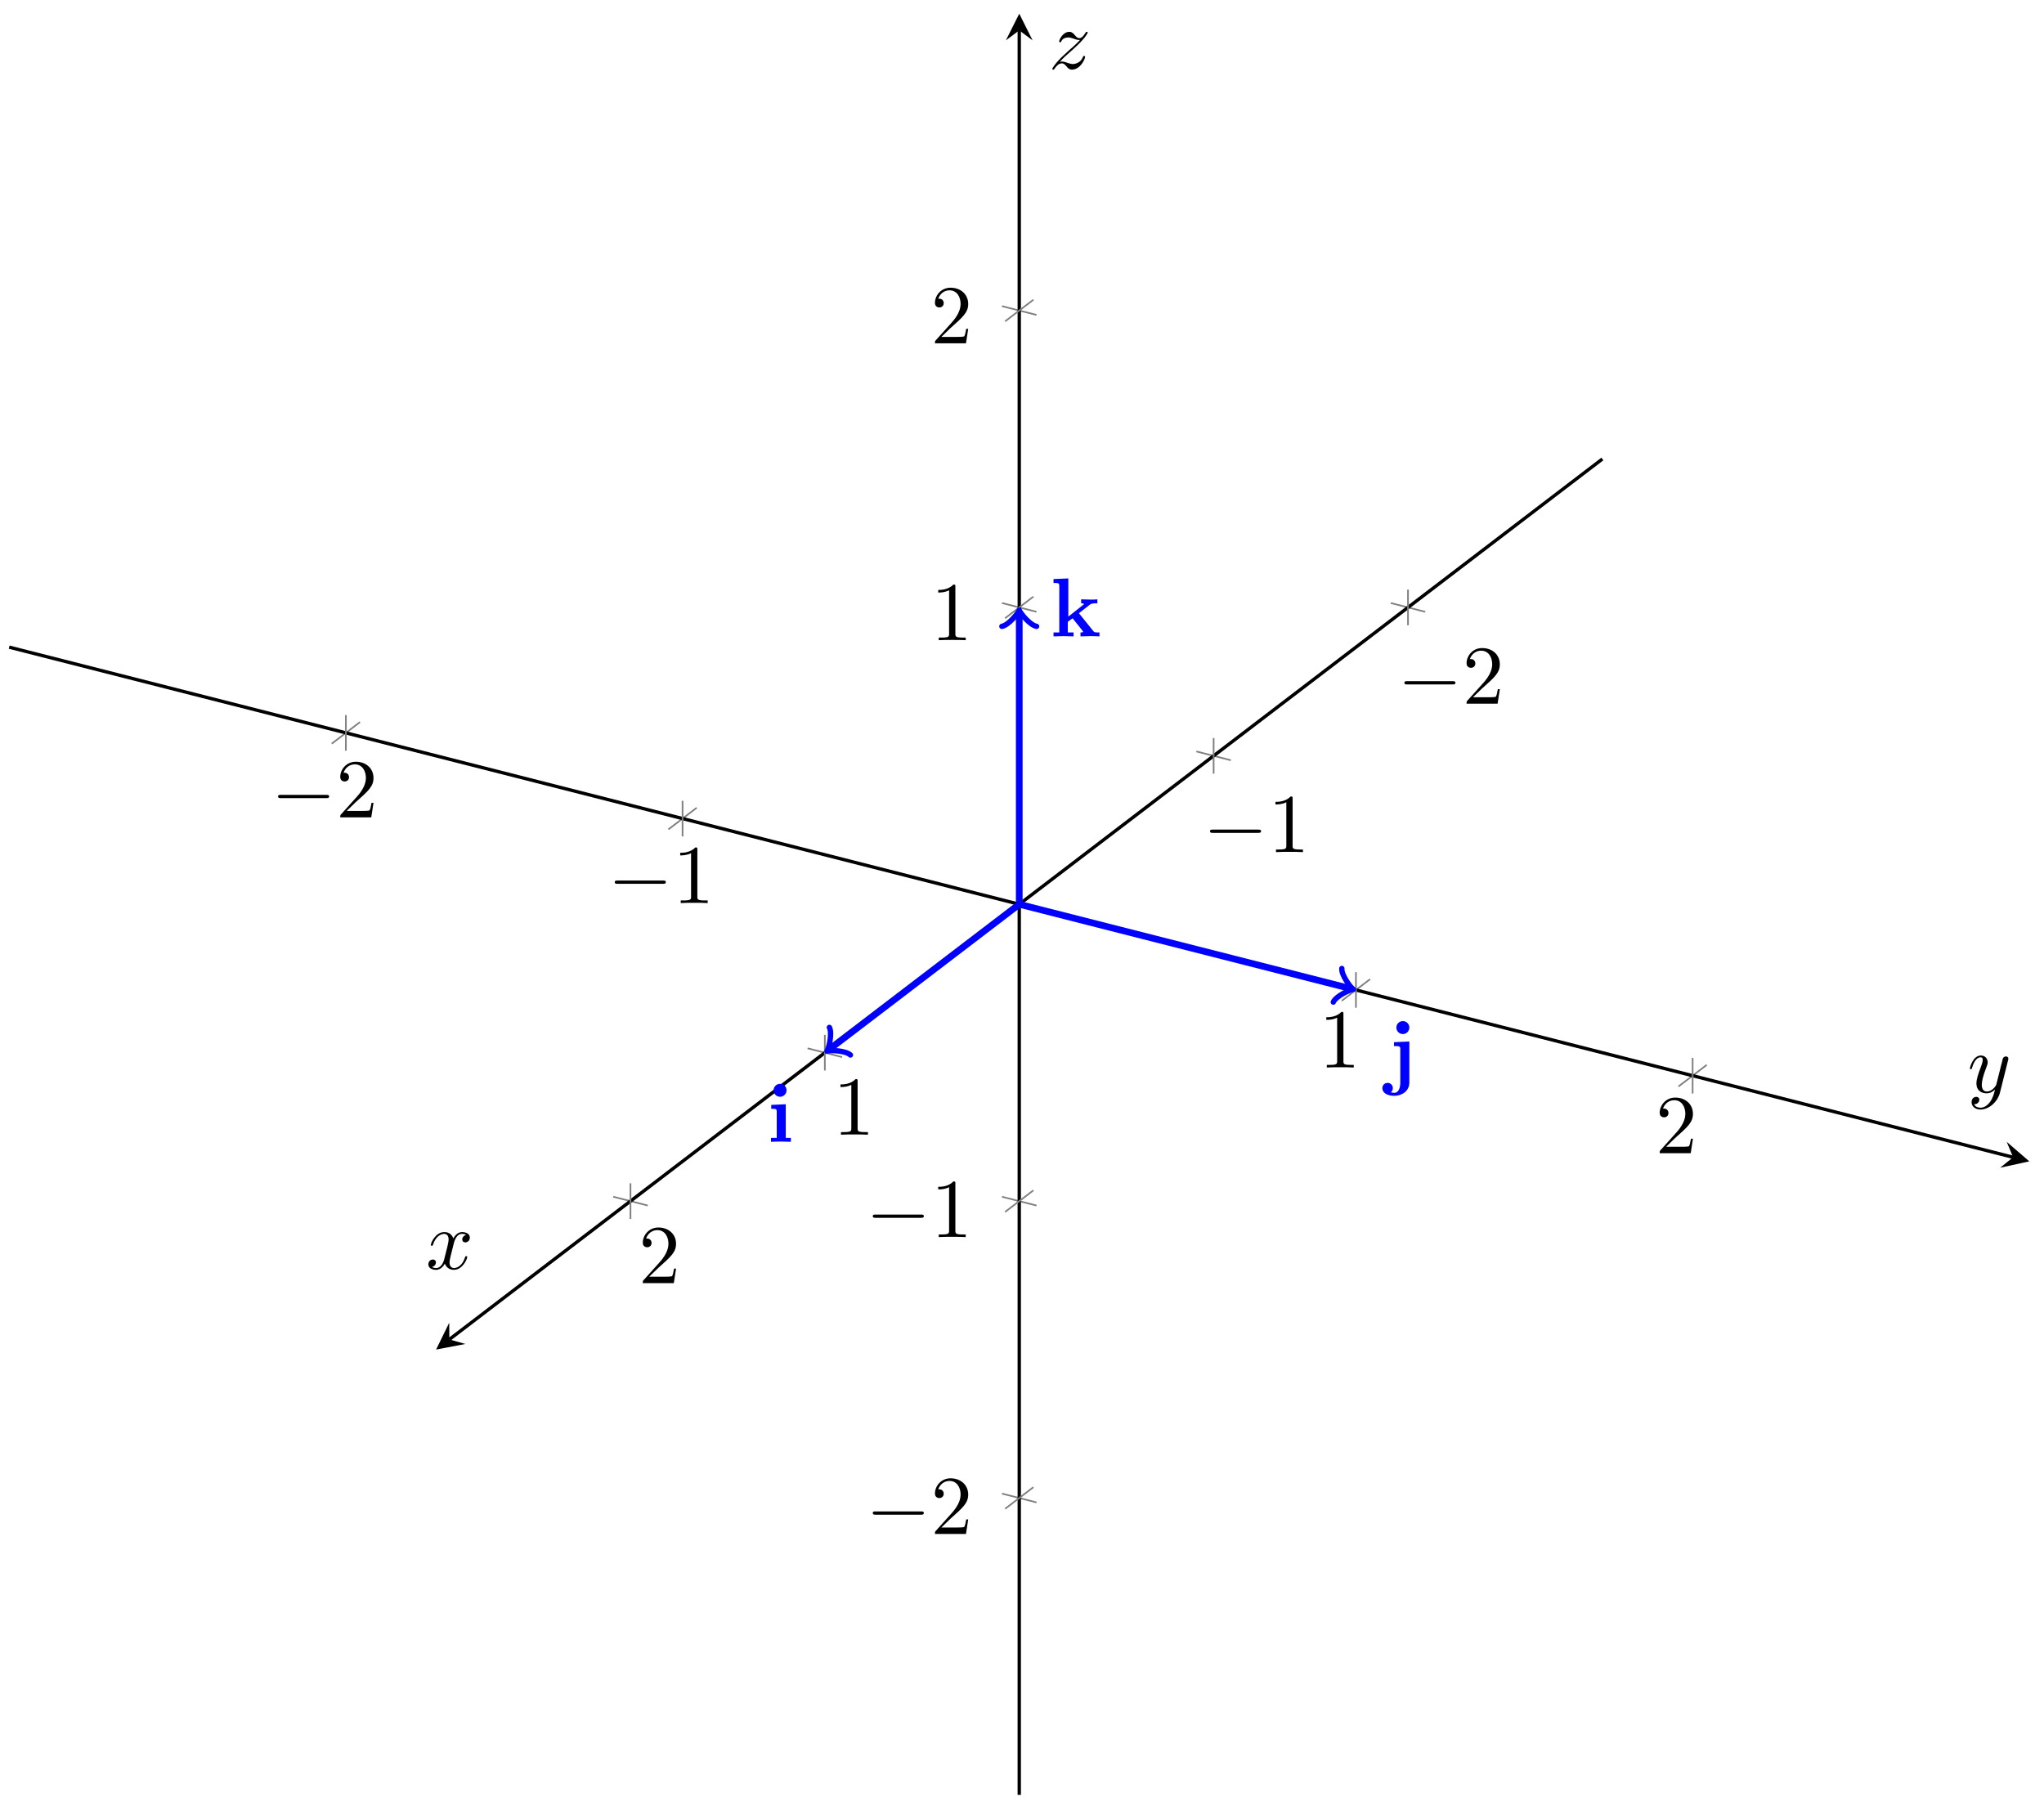
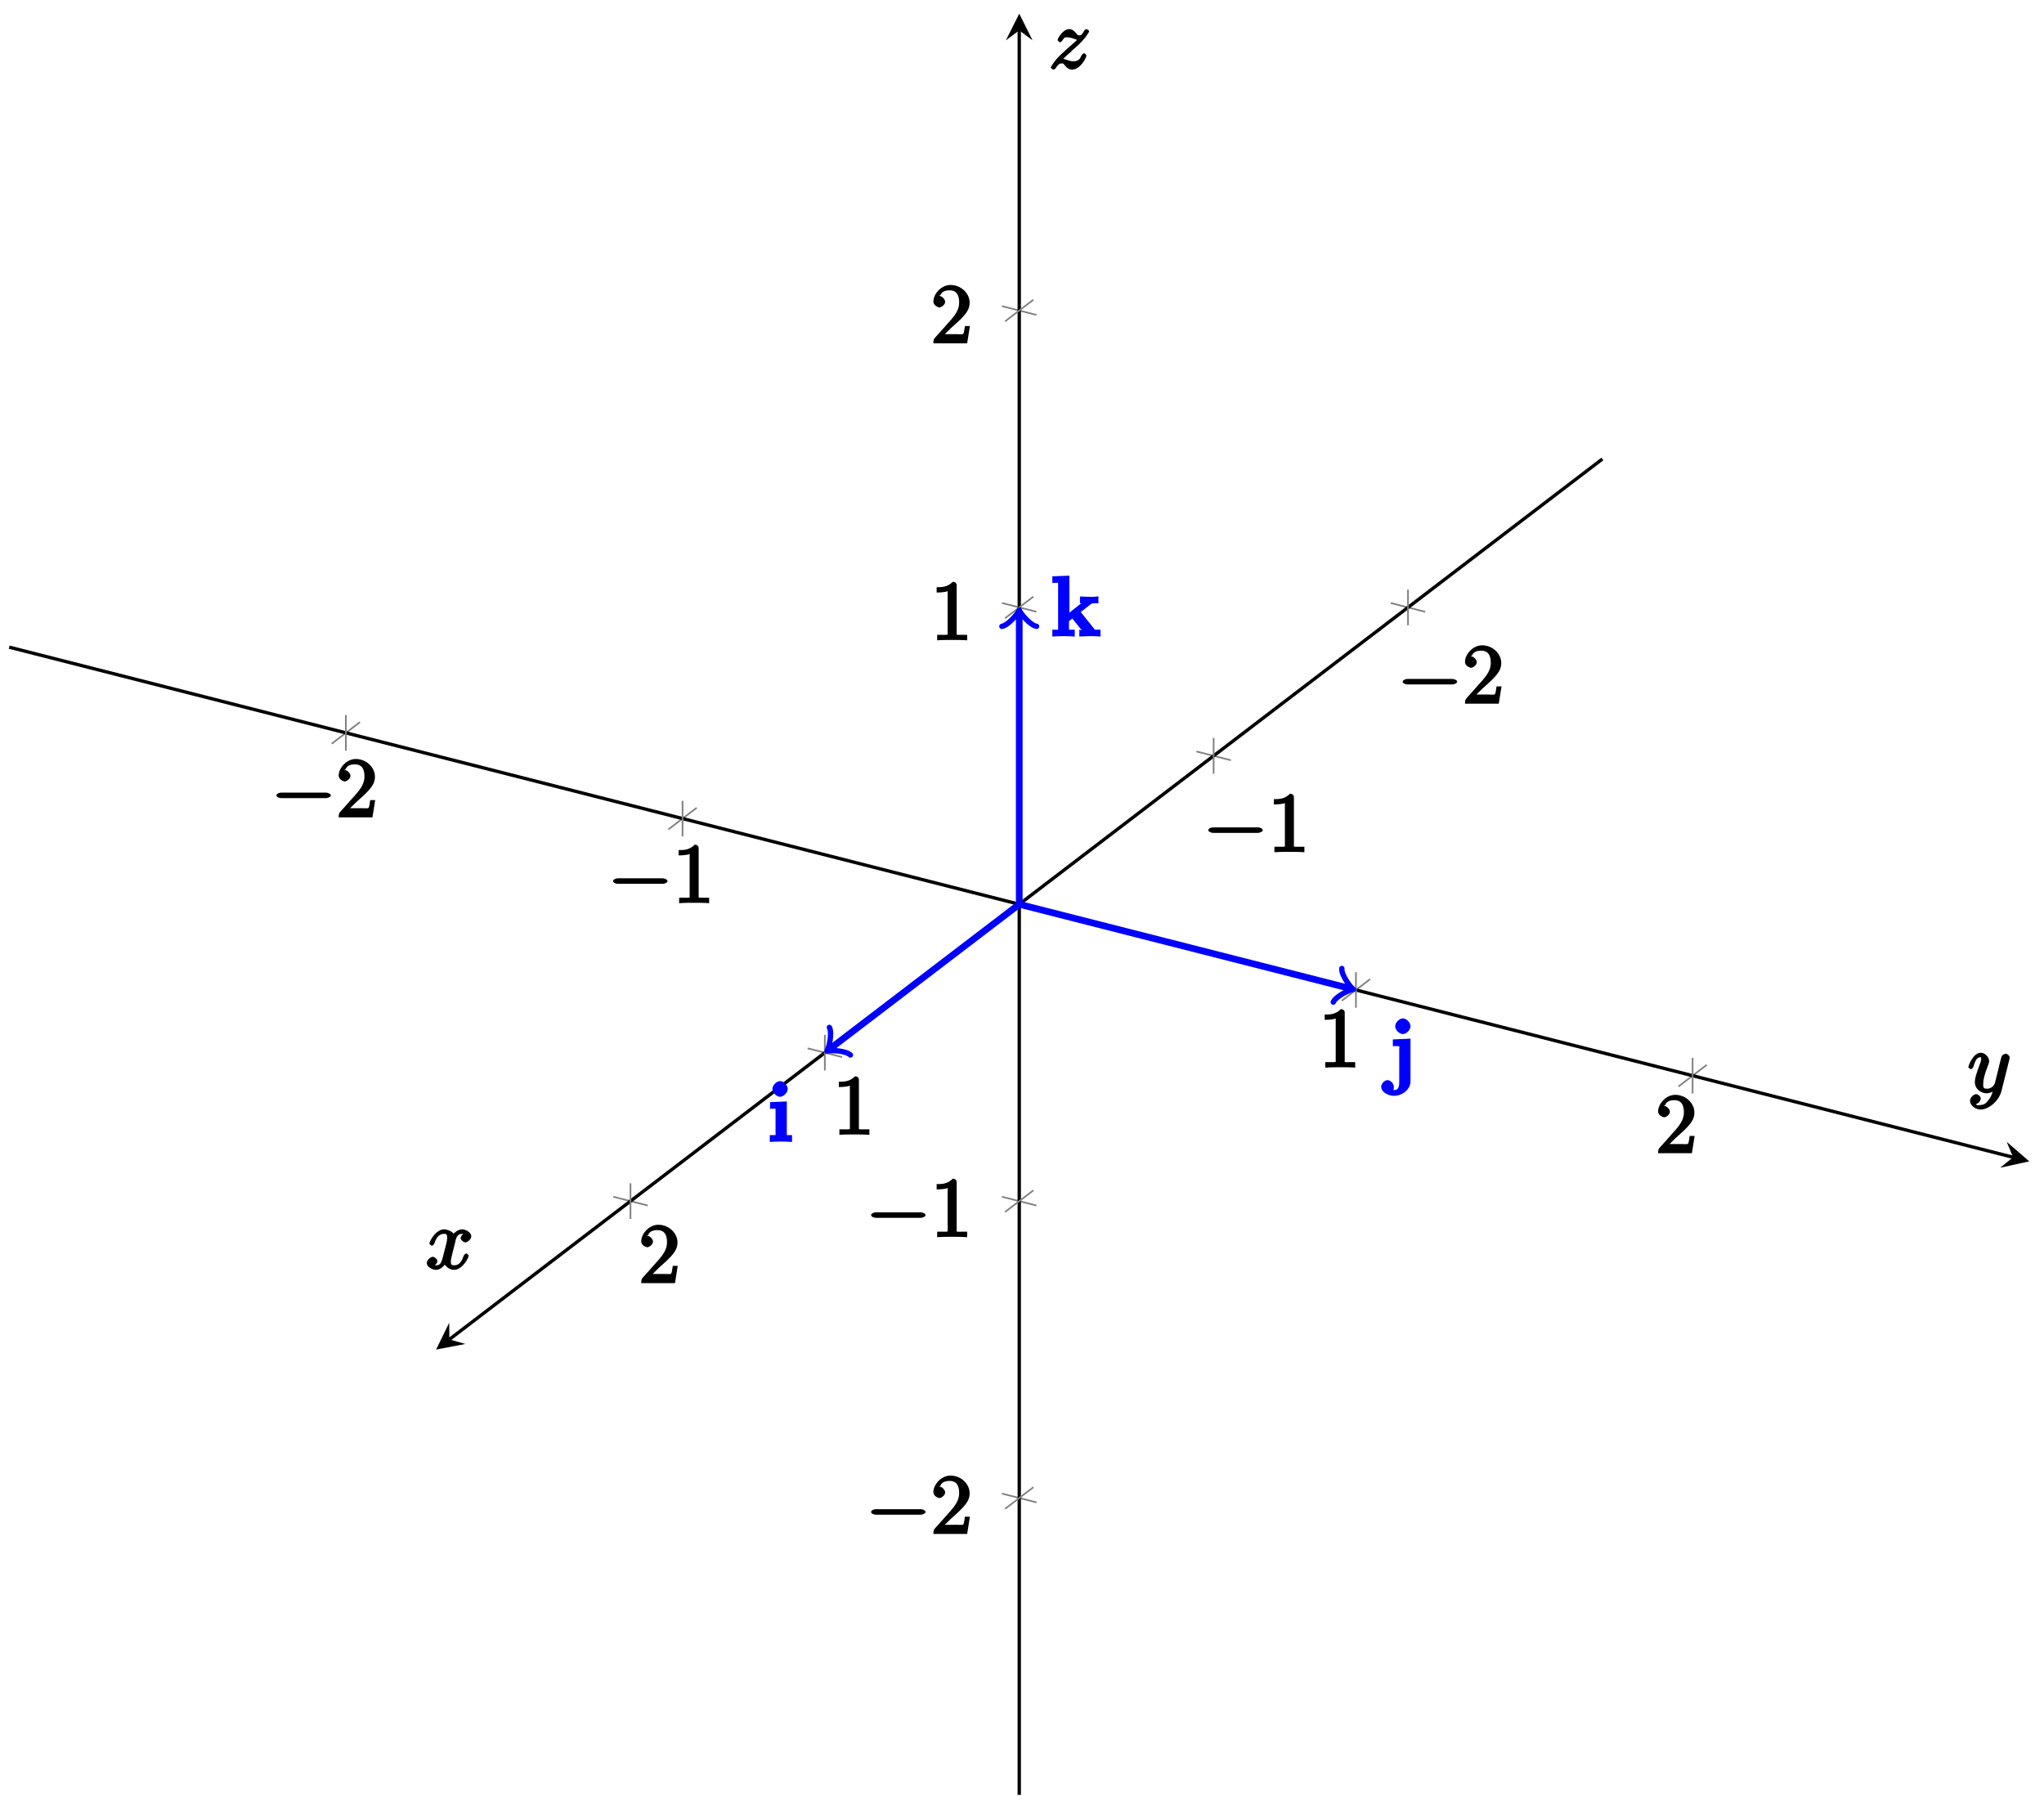
<svg xmlns="http://www.w3.org/2000/svg" xmlns:xlink="http://www.w3.org/1999/xlink" width="244pt" height="216pt" viewBox="0 0 244 216" version="1.1">
  <defs>
    <g>
      <symbol overflow="visible" id="glyph0-0">
        <path style="stroke:none;" d="" />
      </symbol>
      <symbol overflow="visible" id="glyph0-1">
-         <path style="stroke:none;" d="M 6.562 -2.297 C 6.734 -2.297 6.922 -2.297 6.922 -2.5 C 6.922 -2.688 6.734 -2.688 6.562 -2.688 L 1.172 -2.688 C 1 -2.688 0.828 -2.688 0.828 -2.5 C 0.828 -2.297 1 -2.297 1.172 -2.297 Z M 6.562 -2.297 " />
+         <path style="stroke:none;" d="M 6.562 -2.297 C 6.734 -2.297 7.125 -2.422 7.125 -2.625 C 7.125 -2.828 6.734 -2.953 6.562 -2.953 L 1.172 -2.953 C 1 -2.953 0.625 -2.828 0.625 -2.625 C 0.625 -2.422 1 -2.297 1.172 -2.297 Z M 6.562 -2.297 " />
      </symbol>
      <symbol overflow="visible" id="glyph1-0">
        <path style="stroke:none;" d="" />
      </symbol>
      <symbol overflow="visible" id="glyph1-1">
-         <path style="stroke:none;" d="M 1.266 -0.766 L 2.328 -1.797 C 3.875 -3.172 4.469 -3.703 4.469 -4.703 C 4.469 -5.844 3.578 -6.641 2.359 -6.641 C 1.234 -6.641 0.5 -5.719 0.5 -4.828 C 0.5 -4.281 1 -4.281 1.031 -4.281 C 1.203 -4.281 1.547 -4.391 1.547 -4.812 C 1.547 -5.062 1.359 -5.328 1.016 -5.328 C 0.938 -5.328 0.922 -5.328 0.891 -5.312 C 1.109 -5.969 1.656 -6.328 2.234 -6.328 C 3.141 -6.328 3.562 -5.516 3.562 -4.703 C 3.562 -3.906 3.078 -3.125 2.516 -2.5 L 0.609 -0.375 C 0.5 -0.266 0.5 -0.234 0.5 0 L 4.203 0 L 4.469 -1.734 L 4.234 -1.734 C 4.172 -1.438 4.109 -1 4 -0.844 C 3.938 -0.766 3.281 -0.766 3.062 -0.766 Z M 1.266 -0.766 " />
+         <path style="stroke:none;" d="M 1.391 -0.812 L 2.438 -1.844 C 4 -3.219 4.641 -3.875 4.641 -4.859 C 4.641 -6 3.578 -6.969 2.359 -6.969 C 1.234 -6.969 0.312 -5.875 0.312 -5 C 0.312 -4.438 1 -4.281 1.031 -4.281 C 1.203 -4.281 1.719 -4.562 1.719 -4.969 C 1.719 -5.219 1.359 -5.656 1.016 -5.656 C 0.938 -5.656 0.922 -5.656 1.141 -5.734 C 1.281 -6.125 1.656 -6.328 2.234 -6.328 C 3.141 -6.328 3.391 -5.688 3.391 -4.859 C 3.391 -4.062 2.938 -3.406 2.391 -2.781 L 0.484 -0.641 C 0.375 -0.531 0.312 -0.406 0.312 0 L 4.344 0 L 4.672 -2.062 L 4.078 -2.062 C 4 -1.594 3.984 -1.281 3.875 -1.125 C 3.812 -1.047 3.281 -1.094 3.062 -1.094 L 1.266 -1.094 Z M 1.391 -0.812 " />
      </symbol>
      <symbol overflow="visible" id="glyph1-2">
-         <path style="stroke:none;" d="M 2.938 -6.375 C 2.938 -6.625 2.938 -6.641 2.703 -6.641 C 2.078 -6 1.203 -6 0.891 -6 L 0.891 -5.688 C 1.094 -5.688 1.672 -5.688 2.188 -5.953 L 2.188 -0.781 C 2.188 -0.422 2.156 -0.312 1.266 -0.312 L 0.953 -0.312 L 0.953 0 C 1.297 -0.031 2.156 -0.031 2.562 -0.031 C 2.953 -0.031 3.828 -0.031 4.172 0 L 4.172 -0.312 L 3.859 -0.312 C 2.953 -0.312 2.938 -0.422 2.938 -0.781 Z M 2.938 -6.375 " />
+         <path style="stroke:none;" d="M 3.094 -6.547 C 3.094 -6.781 2.938 -6.969 2.625 -6.969 C 1.953 -6.281 1.203 -6.328 0.703 -6.328 L 0.703 -5.688 C 1.094 -5.688 1.797 -5.734 2.016 -5.859 L 2.016 -0.953 C 2.016 -0.594 2.156 -0.641 1.266 -0.641 L 0.766 -0.641 L 0.766 0.016 C 1.297 -0.031 2.156 -0.031 2.562 -0.031 C 2.953 -0.031 3.828 -0.031 4.344 0.016 L 4.344 -0.641 L 3.859 -0.641 C 2.953 -0.641 3.094 -0.578 3.094 -0.953 Z M 3.094 -6.547 " />
      </symbol>
      <symbol overflow="visible" id="glyph2-0">
        <path style="stroke:none;" d="" />
      </symbol>
      <symbol overflow="visible" id="glyph2-1">
-         <path style="stroke:none;" d="M 2.234 -4.484 L 0.5 -4.406 L 0.5 -3.938 C 1.094 -3.938 1.156 -3.938 1.156 -3.547 L 1.156 -0.469 L 0.469 -0.469 L 0.469 0 C 0.781 -0.016 1.266 -0.031 1.688 -0.031 C 1.984 -0.031 2.5 -0.016 2.844 0 L 2.844 -0.469 L 2.234 -0.469 Z M 2.328 -6.156 C 2.328 -6.594 1.969 -6.922 1.562 -6.922 C 1.125 -6.922 0.781 -6.578 0.781 -6.156 C 0.781 -5.719 1.125 -5.375 1.562 -5.375 C 1.969 -5.375 2.328 -5.719 2.328 -6.156 Z M 2.328 -6.156 " />
+         <path style="stroke:none;" d="M 2.234 -4.812 L 0.359 -4.734 L 0.359 -3.938 C 1.094 -3.938 1.016 -4.094 1.016 -3.703 L 1.016 -0.797 L 0.328 -0.797 L 0.328 0.016 C 0.781 -0.016 1.266 -0.031 1.688 -0.031 C 1.984 -0.031 2.5 -0.016 2.984 0.016 L 2.984 -0.797 L 2.359 -0.797 L 2.359 -4.828 Z M 2.469 -6.312 C 2.469 -6.75 1.969 -7.25 1.562 -7.25 C 1.125 -7.25 0.641 -6.734 0.641 -6.312 C 0.641 -5.875 1.125 -5.375 1.562 -5.375 C 1.969 -5.375 2.469 -5.875 2.469 -6.312 Z M 2.469 -6.312 " />
      </symbol>
      <symbol overflow="visible" id="glyph2-2">
-         <path style="stroke:none;" d="M 0.828 -4.406 L 0.828 -3.938 C 1 -3.938 1.219 -3.938 1.359 -3.922 C 1.578 -3.875 1.578 -3.75 1.578 -3.531 L 1.578 0.422 C 1.578 0.922 1.438 1.641 0.844 1.641 C 0.672 1.641 0.594 1.609 0.453 1.578 C 0.641 1.438 0.688 1.219 0.688 1.078 C 0.688 0.734 0.422 0.453 0.062 0.453 C -0.312 0.453 -0.562 0.734 -0.562 1.094 C -0.562 1.656 0.047 2 0.859 2 C 1.719 2 2.656 1.469 2.656 0.422 L 2.656 -4.484 Z M 2.656 -6.156 C 2.656 -6.578 2.312 -6.922 1.891 -6.922 C 1.453 -6.922 1.109 -6.578 1.109 -6.156 C 1.109 -5.719 1.453 -5.375 1.891 -5.375 C 2.312 -5.375 2.656 -5.719 2.656 -6.156 Z M 2.656 -6.156 " />
+         <path style="stroke:none;" d="M 0.688 -4.562 L 0.688 -3.938 C 1 -3.938 1.219 -3.938 1.359 -3.922 C 1.578 -3.875 1.453 -3.906 1.453 -3.703 L 1.453 0.266 C 1.453 0.75 1.438 1.312 0.844 1.312 C 0.672 1.312 0.594 1.281 0.797 1.328 C 0.734 1.391 0.812 1.062 0.812 0.922 C 0.812 0.562 0.422 0.125 0.062 0.125 C -0.312 0.125 -0.703 0.562 -0.703 0.922 C -0.703 1.5 0.047 2 0.859 2 C 1.719 2 2.797 1.312 2.797 0.266 L 2.797 -4.828 L 0.688 -4.734 Z M 2.797 -6.312 C 2.797 -6.734 2.312 -7.25 1.891 -7.25 C 1.453 -7.25 0.969 -6.734 0.969 -6.312 C 0.969 -5.875 1.453 -5.375 1.891 -5.375 C 2.312 -5.375 2.797 -5.875 2.797 -6.312 Z M 2.797 -6.312 " />
      </symbol>
      <symbol overflow="visible" id="glyph2-3">
-         <path style="stroke:none;" d="M 2.141 -2.359 L 2.141 -6.922 L 0.375 -6.844 L 0.375 -6.375 C 0.984 -6.375 1.062 -6.375 1.062 -5.984 L 1.062 -0.469 L 0.375 -0.469 L 0.375 0 C 0.734 -0.016 1.203 -0.031 1.562 -0.031 C 1.938 -0.031 2.406 -0.016 2.766 0 L 2.766 -0.469 L 2.078 -0.469 L 2.078 -1.734 C 2.375 -1.969 2.453 -2.031 2.656 -2.156 L 3.656 -0.906 C 3.75 -0.781 3.906 -0.594 3.906 -0.562 C 3.906 -0.469 3.734 -0.469 3.594 -0.469 L 3.594 0 C 3.891 -0.016 4.766 -0.031 4.812 -0.031 C 5.172 -0.031 5.516 -0.016 5.859 0 L 5.859 -0.469 L 5.688 -0.469 C 5.25 -0.469 5.219 -0.516 5.094 -0.672 L 3.406 -2.766 L 4.703 -3.781 C 4.844 -3.891 4.938 -3.953 5.609 -3.953 L 5.609 -4.422 C 5.328 -4.391 5.078 -4.391 4.828 -4.391 C 4.562 -4.391 3.906 -4.422 3.672 -4.422 L 3.672 -3.953 C 3.906 -3.953 3.938 -3.922 4.016 -3.844 Z M 2.141 -2.359 " />
+         <path style="stroke:none;" d="M 2.266 -2.516 L 2.266 -7.25 L 0.234 -7.172 L 0.234 -6.375 C 0.984 -6.375 0.922 -6.531 0.922 -6.141 L 0.922 -0.797 L 0.234 -0.797 L 0.234 0.016 C 0.734 -0.016 1.203 -0.031 1.562 -0.031 C 1.938 -0.031 2.406 -0.016 2.906 0.016 L 2.906 -0.797 L 2.219 -0.797 L 2.219 -1.812 C 2.469 -2.016 2.547 -2.078 2.625 -2.125 L 3.562 -0.953 C 3.656 -0.844 3.766 -0.75 3.766 -0.719 C 3.766 -0.625 3.734 -0.797 3.453 -0.797 L 3.453 0.016 C 3.891 -0.016 4.766 -0.031 4.812 -0.031 C 5.172 -0.031 5.516 -0.016 5.984 0.016 L 5.984 -0.797 L 5.688 -0.797 C 5.25 -0.797 5.312 -0.781 5.188 -0.953 L 3.625 -2.906 L 4.797 -3.828 C 4.938 -3.938 4.938 -3.953 5.734 -3.953 L 5.734 -4.781 C 5.328 -4.719 5.078 -4.719 4.828 -4.719 C 4.562 -4.719 3.906 -4.75 3.531 -4.766 L 3.531 -3.953 C 3.906 -3.953 3.844 -3.984 3.781 -4.031 L 2.266 -2.828 Z M 2.266 -2.516 " />
      </symbol>
      <symbol overflow="visible" id="glyph3-0">
        <path style="stroke:none;" d="" />
      </symbol>
      <symbol overflow="visible" id="glyph3-1">
-         <path style="stroke:none;" d="M 3.328 -3.016 C 3.391 -3.266 3.625 -4.188 4.312 -4.188 C 4.359 -4.188 4.609 -4.188 4.812 -4.062 C 4.531 -4 4.344 -3.766 4.344 -3.516 C 4.344 -3.359 4.453 -3.172 4.719 -3.172 C 4.938 -3.172 5.25 -3.344 5.25 -3.75 C 5.25 -4.266 4.672 -4.406 4.328 -4.406 C 3.75 -4.406 3.406 -3.875 3.281 -3.656 C 3.031 -4.312 2.5 -4.406 2.203 -4.406 C 1.172 -4.406 0.594 -3.125 0.594 -2.875 C 0.594 -2.766 0.703 -2.766 0.719 -2.766 C 0.797 -2.766 0.828 -2.797 0.844 -2.875 C 1.188 -3.938 1.844 -4.188 2.188 -4.188 C 2.375 -4.188 2.719 -4.094 2.719 -3.516 C 2.719 -3.203 2.547 -2.547 2.188 -1.141 C 2.031 -0.531 1.672 -0.109 1.234 -0.109 C 1.172 -0.109 0.953 -0.109 0.734 -0.234 C 0.984 -0.297 1.203 -0.5 1.203 -0.781 C 1.203 -1.047 0.984 -1.125 0.844 -1.125 C 0.531 -1.125 0.297 -0.875 0.297 -0.547 C 0.297 -0.094 0.781 0.109 1.219 0.109 C 1.891 0.109 2.25 -0.594 2.266 -0.641 C 2.391 -0.281 2.75 0.109 3.344 0.109 C 4.375 0.109 4.938 -1.172 4.938 -1.422 C 4.938 -1.531 4.859 -1.531 4.828 -1.531 C 4.734 -1.531 4.719 -1.484 4.688 -1.422 C 4.359 -0.344 3.688 -0.109 3.375 -0.109 C 2.984 -0.109 2.828 -0.422 2.828 -0.766 C 2.828 -0.984 2.875 -1.203 2.984 -1.641 Z M 3.328 -3.016 " />
+         <path style="stroke:none;" d="M 3.5 -3.172 C 3.562 -3.422 3.625 -4.188 4.312 -4.188 C 4.359 -4.188 4.469 -4.234 4.688 -4.109 L 4.812 -4.391 C 4.531 -4.344 4.156 -3.922 4.156 -3.672 C 4.156 -3.516 4.453 -3.172 4.719 -3.172 C 4.938 -3.172 5.422 -3.516 5.422 -3.906 C 5.422 -4.422 4.672 -4.734 4.328 -4.734 C 3.75 -4.734 3.266 -4.156 3.297 -4.203 C 3.203 -4.469 2.5 -4.734 2.203 -4.734 C 1.172 -4.734 0.422 -3.281 0.422 -3.031 C 0.422 -2.938 0.703 -2.766 0.719 -2.766 C 0.797 -2.766 1 -2.953 1.016 -3.047 C 1.359 -4.094 1.844 -4.188 2.188 -4.188 C 2.375 -4.188 2.547 -4.25 2.547 -3.672 C 2.547 -3.375 2.375 -2.703 2 -1.312 C 1.844 -0.688 1.672 -0.438 1.234 -0.438 C 1.172 -0.438 1.062 -0.391 0.859 -0.516 L 0.734 -0.234 C 0.984 -0.297 1.375 -0.656 1.375 -0.938 C 1.375 -1.203 0.984 -1.453 0.844 -1.453 C 0.531 -1.453 0.109 -1.031 0.109 -0.703 C 0.109 -0.25 0.781 0.109 1.219 0.109 C 1.891 0.109 2.359 -0.641 2.391 -0.703 L 2.094 -0.812 C 2.219 -0.438 2.75 0.109 3.344 0.109 C 4.375 0.109 5.109 -1.328 5.109 -1.578 C 5.109 -1.688 4.859 -1.859 4.828 -1.859 C 4.734 -1.859 4.531 -1.641 4.516 -1.578 C 4.188 -0.516 3.688 -0.438 3.375 -0.438 C 2.984 -0.438 2.984 -0.594 2.984 -0.922 C 2.984 -1.141 3.047 -1.359 3.156 -1.797 Z M 3.5 -3.172 " />
      </symbol>
      <symbol overflow="visible" id="glyph3-2">
-         <path style="stroke:none;" d="M 4.844 -3.797 C 4.891 -3.938 4.891 -3.953 4.891 -4.031 C 4.891 -4.203 4.75 -4.297 4.594 -4.297 C 4.5 -4.297 4.344 -4.234 4.25 -4.094 C 4.234 -4.031 4.141 -3.734 4.109 -3.547 C 4.031 -3.297 3.969 -3.016 3.906 -2.75 L 3.453 -0.953 C 3.422 -0.812 2.984 -0.109 2.328 -0.109 C 1.828 -0.109 1.719 -0.547 1.719 -0.922 C 1.719 -1.375 1.891 -2 2.219 -2.875 C 2.375 -3.281 2.422 -3.391 2.422 -3.594 C 2.422 -4.031 2.109 -4.406 1.609 -4.406 C 0.656 -4.406 0.297 -2.953 0.297 -2.875 C 0.297 -2.766 0.391 -2.766 0.406 -2.766 C 0.516 -2.766 0.516 -2.797 0.562 -2.953 C 0.844 -3.891 1.234 -4.188 1.578 -4.188 C 1.656 -4.188 1.828 -4.188 1.828 -3.875 C 1.828 -3.625 1.719 -3.359 1.656 -3.172 C 1.25 -2.109 1.078 -1.547 1.078 -1.078 C 1.078 -0.188 1.703 0.109 2.297 0.109 C 2.688 0.109 3.016 -0.062 3.297 -0.344 C 3.172 0.172 3.047 0.672 2.656 1.203 C 2.391 1.531 2.016 1.828 1.562 1.828 C 1.422 1.828 0.969 1.797 0.797 1.406 C 0.953 1.406 1.094 1.406 1.219 1.281 C 1.328 1.203 1.422 1.062 1.422 0.875 C 1.422 0.562 1.156 0.531 1.062 0.531 C 0.828 0.531 0.5 0.688 0.5 1.172 C 0.5 1.672 0.938 2.047 1.562 2.047 C 2.578 2.047 3.609 1.141 3.891 0.016 Z M 4.844 -3.797 " />
+         <path style="stroke:none;" d="M 5.016 -3.953 C 5.047 -4.094 5.047 -4.109 5.047 -4.188 C 5.047 -4.359 4.75 -4.625 4.594 -4.625 C 4.5 -4.625 4.203 -4.516 4.109 -4.344 C 4.047 -4.203 3.969 -3.891 3.922 -3.703 C 3.859 -3.453 3.781 -3.188 3.734 -2.906 L 3.281 -1.109 C 3.234 -0.969 2.984 -0.438 2.328 -0.438 C 1.828 -0.438 1.891 -0.703 1.891 -1.078 C 1.891 -1.531 2.047 -2.156 2.391 -3.031 C 2.547 -3.438 2.594 -3.547 2.594 -3.75 C 2.594 -4.203 2.109 -4.734 1.609 -4.734 C 0.656 -4.734 0.109 -3.125 0.109 -3.031 C 0.109 -2.938 0.391 -2.766 0.406 -2.766 C 0.516 -2.766 0.688 -2.953 0.734 -3.109 C 1 -4.047 1.234 -4.188 1.578 -4.188 C 1.656 -4.188 1.641 -4.344 1.641 -4.031 C 1.641 -3.781 1.547 -3.516 1.469 -3.328 C 1.078 -2.266 0.891 -1.703 0.891 -1.234 C 0.891 -0.344 1.703 0.109 2.297 0.109 C 2.688 0.109 3.141 -0.109 3.422 -0.391 L 3.125 -0.5 C 2.984 0.016 2.922 0.391 2.516 0.922 C 2.266 1.25 2.016 1.5 1.562 1.5 C 1.422 1.5 1.141 1.641 1.031 1.406 C 0.953 1.406 1.203 1.359 1.344 1.234 C 1.453 1.141 1.594 0.906 1.594 0.719 C 1.594 0.406 1.156 0.203 1.062 0.203 C 0.828 0.203 0.312 0.531 0.312 1.016 C 0.312 1.516 0.938 2.047 1.562 2.047 C 2.578 2.047 3.781 0.984 4.062 -0.156 Z M 5.016 -3.953 " />
      </symbol>
      <symbol overflow="visible" id="glyph3-3">
-         <path style="stroke:none;" d="M 1.328 -0.828 C 1.859 -1.406 2.156 -1.656 2.516 -1.969 C 2.516 -1.969 3.125 -2.5 3.484 -2.859 C 4.438 -3.781 4.656 -4.266 4.656 -4.312 C 4.656 -4.406 4.562 -4.406 4.547 -4.406 C 4.469 -4.406 4.453 -4.391 4.391 -4.297 C 4.094 -3.812 3.891 -3.656 3.656 -3.656 C 3.406 -3.656 3.297 -3.812 3.141 -3.984 C 2.953 -4.203 2.781 -4.406 2.453 -4.406 C 1.703 -4.406 1.25 -3.484 1.25 -3.266 C 1.25 -3.219 1.281 -3.156 1.359 -3.156 C 1.453 -3.156 1.469 -3.203 1.5 -3.266 C 1.688 -3.734 2.266 -3.734 2.344 -3.734 C 2.547 -3.734 2.734 -3.672 2.969 -3.594 C 3.375 -3.438 3.484 -3.438 3.734 -3.438 C 3.375 -3.016 2.547 -2.297 2.359 -2.141 L 1.453 -1.297 C 0.781 -0.625 0.422 -0.062 0.422 0.016 C 0.422 0.109 0.531 0.109 0.547 0.109 C 0.625 0.109 0.641 0.094 0.703 -0.016 C 0.938 -0.375 1.234 -0.641 1.562 -0.641 C 1.781 -0.641 1.891 -0.547 2.141 -0.266 C 2.297 -0.047 2.484 0.109 2.766 0.109 C 3.766 0.109 4.344 -1.156 4.344 -1.422 C 4.344 -1.469 4.297 -1.531 4.219 -1.531 C 4.125 -1.531 4.109 -1.469 4.078 -1.391 C 3.844 -0.75 3.203 -0.562 2.875 -0.562 C 2.688 -0.562 2.5 -0.625 2.297 -0.688 C 1.953 -0.812 1.797 -0.859 1.594 -0.859 C 1.578 -0.859 1.422 -0.859 1.328 -0.828 Z M 1.328 -0.828 " />
+         <path style="stroke:none;" d="M 1.453 -0.875 C 1.984 -1.453 2.266 -1.703 2.688 -2.047 C 2.688 -2.141 3.25 -2.547 3.609 -2.906 C 4.562 -3.844 4.828 -4.422 4.828 -4.469 C 4.828 -4.562 4.562 -4.734 4.547 -4.734 C 4.469 -4.734 4.312 -4.672 4.266 -4.578 C 3.969 -4.094 3.891 -3.984 3.656 -3.984 C 3.406 -3.984 3.406 -4.094 3.266 -4.25 C 3.078 -4.484 2.781 -4.734 2.453 -4.734 C 1.703 -4.734 1.062 -3.641 1.062 -3.422 C 1.062 -3.375 1.281 -3.156 1.359 -3.156 C 1.453 -3.156 1.641 -3.375 1.672 -3.422 C 1.859 -3.891 2.266 -3.734 2.344 -3.734 C 2.547 -3.734 2.734 -3.672 2.969 -3.594 C 3.375 -3.438 3.484 -3.438 3.375 -3.438 C 3.25 -3.297 2.406 -2.578 2.219 -2.406 L 1.328 -1.578 C 0.641 -0.906 0.25 -0.219 0.25 -0.156 C 0.25 -0.047 0.531 0.109 0.547 0.109 C 0.625 0.109 0.766 0.047 0.828 -0.062 C 1.062 -0.422 1.234 -0.641 1.562 -0.641 C 1.781 -0.641 1.75 -0.594 2 -0.312 C 2.172 -0.094 2.484 0.109 2.766 0.109 C 3.766 0.109 4.5 -1.312 4.5 -1.578 C 4.5 -1.641 4.297 -1.859 4.219 -1.859 C 4.125 -1.859 3.922 -1.625 3.891 -1.562 C 3.672 -0.906 3.203 -0.891 2.875 -0.891 C 2.688 -0.891 2.5 -0.953 2.297 -1.016 C 1.953 -1.141 1.797 -1.188 1.594 -1.188 C 1.578 -1.188 1.422 -1.188 1.328 -1.156 Z M 1.453 -0.875 " />
      </symbol>
    </g>
    <clipPath id="clip1">
      <path d="M 87 96 L 133 96 L 133 137 L 87 137 Z M 87 96 " />
    </clipPath>
    <clipPath id="clip2">
      <path d="M -68.516 236.746 L -68.516 24.098 L 70.707 -82.219 L 311.855 -20.832 L 311.855 191.812 L 172.633 298.133 Z M -68.516 236.746 " />
    </clipPath>
    <clipPath id="clip3">
      <path d="M 98 122 L 102 122 L 102 127 L 98 127 Z M 98 122 " />
    </clipPath>
    <clipPath id="clip4">
      <path d="M -68.516 236.746 L -68.516 24.098 L 70.707 -82.219 L 311.855 -20.832 L 311.855 191.812 L 172.633 298.133 Z M -68.516 236.746 " />
    </clipPath>
    <clipPath id="clip5">
-       <path d="M 92 129 L 95 129 L 95 137 L 92 137 Z M 92 129 " />
+       <path d="M 91 129 L 95 129 L 95 137 L 91 137 Z M 91 129 " />
    </clipPath>
    <clipPath id="clip6">
      <path d="M -68.516 236.746 L -68.516 24.098 L 70.707 -82.219 L 311.855 -20.832 L 311.855 191.812 L 172.633 298.133 Z M -68.516 236.746 " />
    </clipPath>
    <clipPath id="clip7">
      <path d="M 110 96 L 173 96 L 173 130 L 110 130 Z M 110 96 " />
    </clipPath>
    <clipPath id="clip8">
      <path d="M -68.516 236.746 L -68.516 24.098 L 70.707 -82.219 L 311.855 -20.832 L 311.855 191.812 L 172.633 298.133 Z M -68.516 236.746 " />
    </clipPath>
    <clipPath id="clip9">
      <path d="M 158 115 L 162 115 L 162 120 L 158 120 Z M 158 115 " />
    </clipPath>
    <clipPath id="clip10">
      <path d="M -68.516 236.746 L -68.516 24.098 L 70.707 -82.219 L 311.855 -20.832 L 311.855 191.812 L 172.633 298.133 Z M -68.516 236.746 " />
    </clipPath>
    <clipPath id="clip11">
-       <path d="M 165 121 L 169 121 L 169 131 L 165 131 Z M 165 121 " />
+       <path d="M 164 121 L 169 121 L 169 131 L 164 131 Z M 164 121 " />
    </clipPath>
    <clipPath id="clip12">
      <path d="M -68.516 236.746 L -68.516 24.098 L 70.707 -82.219 L 311.855 -20.832 L 311.855 191.812 L 172.633 298.133 Z M -68.516 236.746 " />
    </clipPath>
    <clipPath id="clip13">
      <path d="M 121 72 L 123 72 L 123 109 L 121 109 Z M 121 72 " />
    </clipPath>
    <clipPath id="clip14">
      <path d="M -68.516 236.746 L -68.516 24.098 L 70.707 -82.219 L 311.855 -20.832 L 311.855 191.812 L 172.633 298.133 Z M -68.516 236.746 " />
    </clipPath>
    <clipPath id="clip15">
      <path d="M 119 72 L 125 72 L 125 76 L 119 76 Z M 119 72 " />
    </clipPath>
    <clipPath id="clip16">
      <path d="M -68.516 236.746 L -68.516 24.098 L 70.707 -82.219 L 311.855 -20.832 L 311.855 191.812 L 172.633 298.133 Z M -68.516 236.746 " />
    </clipPath>
    <clipPath id="clip17">
-       <path d="M 125 69 L 132 69 L 132 76 L 125 76 Z M 125 69 " />
+       <path d="M 125 68 L 132 68 L 132 76 L 125 76 Z M 125 68 " />
    </clipPath>
    <clipPath id="clip18">
      <path d="M -68.516 236.746 L -68.516 24.098 L 70.707 -82.219 L 311.855 -20.832 L 311.855 191.812 L 172.633 298.133 Z M -68.516 236.746 " />
    </clipPath>
  </defs>
  <g id="surface1">
    <path style="fill:none;stroke-width:0.199;stroke-linecap:butt;stroke-linejoin:miter;stroke:rgb(50%,50%,50%);stroke-opacity:1;stroke-miterlimit:10;" d="M 95.307 58.434 L 99.424 57.383 M 72.101 40.716 L 76.222 39.665 M 25.697 5.275 L 29.818 4.228 M 2.495 -12.444 L 6.616 -13.494 " transform="matrix(1.00005,0,0,-1.00002,70.70763,130.4273)" />
    <path style="fill:none;stroke-width:0.199;stroke-linecap:butt;stroke-linejoin:miter;stroke:rgb(50%,50%,50%);stroke-opacity:1;stroke-miterlimit:10;" d="M -27.73 44.223 L -31.108 41.641 M 12.46 33.993 L 9.081 31.411 M 92.839 13.529 L 89.46 10.951 M 133.028 3.298 L 129.649 0.716 " transform="matrix(1.00005,0,0,-1.00002,70.70763,130.4273)" />
    <path style="fill:none;stroke-width:0.399;stroke-linecap:butt;stroke-linejoin:miter;stroke:rgb(0%,0%,0%);stroke-opacity:1;stroke-miterlimit:10;" d="M 120.568 75.629 L -17.066 -29.478 " transform="matrix(1.00005,0,0,-1.00002,70.70763,130.4273)" />
    <path style=" stroke:none;fill-rule:nonzero;fill:rgb(0%,0%,0%);fill-opacity:1;" d="M 52.059 161.117 L 55.559 160.449 L 53.641 159.906 L 53.625 157.914 " />
    <path style="fill:none;stroke-width:0.399;stroke-linecap:butt;stroke-linejoin:miter;stroke:rgb(0%,0%,0%);stroke-opacity:1;stroke-miterlimit:10;" d="M -69.606 53.165 L 169.596 -7.733 " transform="matrix(1.00005,0,0,-1.00002,70.70763,130.4273)" />
    <path style=" stroke:none;fill-rule:nonzero;fill:rgb(0%,0%,0%);fill-opacity:1;" d="M 242.246 138.648 L 239.547 136.32 L 240.312 138.16 L 238.762 139.41 " />
    <g style="fill:rgb(0%,0%,0%);fill-opacity:1;">
      <use xlink:href="#glyph0-1" x="166.82" y="84.009" />
    </g>
    <g style="fill:rgb(0%,0%,0%);fill-opacity:1;">
      <use xlink:href="#glyph1-1" x="174.57" y="84.009" />
    </g>
    <g style="fill:rgb(0%,0%,0%);fill-opacity:1;">
      <use xlink:href="#glyph0-1" x="143.616" y="101.729" />
    </g>
    <g style="fill:rgb(0%,0%,0%);fill-opacity:1;">
      <use xlink:href="#glyph1-2" x="151.366" y="101.729" />
    </g>
    <g style="fill:rgb(0%,0%,0%);fill-opacity:1;">
      <use xlink:href="#glyph1-2" x="99.437" y="135.466" />
    </g>
    <g style="fill:rgb(0%,0%,0%);fill-opacity:1;">
      <use xlink:href="#glyph1-1" x="76.233" y="153.186" />
    </g>
    <g style="fill:rgb(0%,0%,0%);fill-opacity:1;">
      <use xlink:href="#glyph0-1" x="32.368" y="97.58" />
    </g>
    <g style="fill:rgb(0%,0%,0%);fill-opacity:1;">
      <use xlink:href="#glyph1-1" x="40.117" y="97.58" />
    </g>
    <g style="fill:rgb(0%,0%,0%);fill-opacity:1;">
      <use xlink:href="#glyph0-1" x="72.559" y="107.811" />
    </g>
    <g style="fill:rgb(0%,0%,0%);fill-opacity:1;">
      <use xlink:href="#glyph1-2" x="80.308" y="107.811" />
    </g>
    <g style="fill:rgb(0%,0%,0%);fill-opacity:1;">
      <use xlink:href="#glyph1-2" x="157.432" y="127.444" />
    </g>
    <g style="fill:rgb(0%,0%,0%);fill-opacity:1;">
      <use xlink:href="#glyph1-1" x="197.624" y="137.675" />
    </g>
    <path style="fill:none;stroke-width:0.199;stroke-linecap:butt;stroke-linejoin:miter;stroke:rgb(50%,50%,50%);stroke-opacity:1;stroke-miterlimit:10;" d="M -29.417 40.805 L -29.417 45.059 M 10.772 30.575 L 10.772 34.825 M 91.151 10.115 L 91.151 14.365 M 131.34 -0.12 L 131.34 4.134 " transform="matrix(1.00005,0,0,-1.00002,70.70763,130.4273)" />
    <path style="fill:none;stroke-width:0.199;stroke-linecap:butt;stroke-linejoin:miter;stroke:rgb(50%,50%,50%);stroke-opacity:1;stroke-miterlimit:10;" d="M 48.899 -47.884 L 53.02 -48.935 M 48.899 -12.447 L 53.02 -13.494 M 48.899 58.434 L 53.02 57.387 M 48.899 93.875 L 53.02 92.828 " transform="matrix(1.00005,0,0,-1.00002,70.70763,130.4273)" />
    <path style="fill:none;stroke-width:0.399;stroke-linecap:butt;stroke-linejoin:miter;stroke:rgb(0%,0%,0%);stroke-opacity:1;stroke-miterlimit:10;" d="M 50.962 -83.852 L 50.962 126.8 " transform="matrix(1.00005,0,0,-1.00002,70.70763,130.4273)" />
    <path style=" stroke:none;fill-rule:nonzero;fill:rgb(0%,0%,0%);fill-opacity:1;" d="M 121.672 1.633 L 120.074 4.82 L 121.672 3.625 L 123.266 4.82 " />
    <g style="fill:rgb(0%,0%,0%);fill-opacity:1;">
      <use xlink:href="#glyph0-1" x="103.359" y="183.128" />
    </g>
    <g style="fill:rgb(0%,0%,0%);fill-opacity:1;">
      <use xlink:href="#glyph1-1" x="111.109" y="183.128" />
    </g>
    <g style="fill:rgb(0%,0%,0%);fill-opacity:1;">
      <use xlink:href="#glyph0-1" x="103.359" y="147.687" />
    </g>
    <g style="fill:rgb(0%,0%,0%);fill-opacity:1;">
      <use xlink:href="#glyph1-2" x="111.109" y="147.687" />
    </g>
    <g style="fill:rgb(0%,0%,0%);fill-opacity:1;">
      <use xlink:href="#glyph1-2" x="111.109" y="76.428" />
    </g>
    <g style="fill:rgb(0%,0%,0%);fill-opacity:1;">
      <use xlink:href="#glyph1-1" x="111.109" y="40.988" />
    </g>
    <path style="fill:none;stroke-width:0.199;stroke-linecap:butt;stroke-linejoin:miter;stroke:rgb(50%,50%,50%);stroke-opacity:1;stroke-miterlimit:10;" d="M 97.366 55.782 L 97.366 60.035 M 74.164 38.063 L 74.164 42.317 M 27.756 2.626 L 27.756 6.876 M 4.554 -15.096 L 4.554 -10.842 " transform="matrix(1.00005,0,0,-1.00002,70.70763,130.4273)" />
    <path style="fill:none;stroke-width:0.199;stroke-linecap:butt;stroke-linejoin:miter;stroke:rgb(50%,50%,50%);stroke-opacity:1;stroke-miterlimit:10;" d="M 52.649 -47.119 L 49.27 -49.701 M 52.649 -11.682 L 49.27 -14.26 M 52.649 59.2 L 49.27 56.621 M 52.649 94.64 L 49.27 92.062 " transform="matrix(1.00005,0,0,-1.00002,70.70763,130.4273)" />
    <g clip-path="url(#clip1)" clip-rule="nonzero">
      <g clip-path="url(#clip2)" clip-rule="nonzero">
        <path style="fill:none;stroke-width:0.797;stroke-linecap:butt;stroke-linejoin:miter;stroke:rgb(0%,0%,100%);stroke-opacity:1;stroke-miterlimit:10;" d="M 50.962 22.47 L 28.318 5.181 " transform="matrix(1.00005,0,0,-1.00002,70.70763,130.4273)" />
      </g>
    </g>
    <g clip-path="url(#clip3)" clip-rule="nonzero">
      <g clip-path="url(#clip4)" clip-rule="nonzero">
        <path style="fill:none;stroke-width:0.638;stroke-linecap:round;stroke-linejoin:round;stroke:rgb(0%,0%,100%);stroke-opacity:1;stroke-miterlimit:10;" d="M -1.554 2.07 C -1.425 1.293 0.002 0.13 0.39 0 C 0.001 -0.13 -1.426 -1.296 -1.556 -2.072 " transform="matrix(-0.79476,0.606902,0.60692,0.794736,99.02849,125.2473)" />
      </g>
    </g>
    <g clip-path="url(#clip5)" clip-rule="nonzero">
      <g clip-path="url(#clip6)" clip-rule="nonzero">
        <g style="fill:rgb(0%,0%,100%);fill-opacity:1;">
          <use xlink:href="#glyph2-1" x="91.565" y="136.314" />
        </g>
      </g>
    </g>
    <g clip-path="url(#clip7)" clip-rule="nonzero">
      <g clip-path="url(#clip8)" clip-rule="nonzero">
        <path style="fill:none;stroke-width:0.797;stroke-linecap:butt;stroke-linejoin:miter;stroke:rgb(0%,0%,100%);stroke-opacity:1;stroke-miterlimit:10;" d="M 50.962 22.47 L 90.464 12.415 " transform="matrix(1.00005,0,0,-1.00002,70.70763,130.4273)" />
      </g>
    </g>
    <g clip-path="url(#clip9)" clip-rule="nonzero">
      <g clip-path="url(#clip10)" clip-rule="nonzero">
        <path style="fill:none;stroke-width:0.638;stroke-linecap:round;stroke-linejoin:round;stroke:rgb(0%,0%,100%);stroke-opacity:1;stroke-miterlimit:10;" d="M -1.556 2.073 C -1.427 1.295 -0.001 0.13 0.39 0 C 0.001 -0.131 -1.424 -1.296 -1.553 -2.07 " transform="matrix(0.969108,0.246675,0.246682,-0.969079,161.1762,118.0135)" />
      </g>
    </g>
    <g clip-path="url(#clip11)" clip-rule="nonzero">
      <g clip-path="url(#clip12)" clip-rule="nonzero">
        <g style="fill:rgb(0%,0%,100%);fill-opacity:1;">
          <use xlink:href="#glyph2-2" x="165.581" y="128.826" />
        </g>
      </g>
    </g>
    <g clip-path="url(#clip13)" clip-rule="nonzero">
      <g clip-path="url(#clip14)" clip-rule="nonzero">
        <path style="fill:none;stroke-width:0.797;stroke-linecap:butt;stroke-linejoin:miter;stroke:rgb(0%,0%,100%);stroke-opacity:1;stroke-miterlimit:10;" d="M 50.962 22.47 L 50.962 57.204 " transform="matrix(1.00005,0,0,-1.00002,70.70763,130.4273)" />
      </g>
    </g>
    <g clip-path="url(#clip15)" clip-rule="nonzero">
      <g clip-path="url(#clip16)" clip-rule="nonzero">
        <path style="fill:none;stroke-width:0.638;stroke-linecap:round;stroke-linejoin:round;stroke:rgb(0%,0%,100%);stroke-opacity:1;stroke-miterlimit:10;" d="M -1.554 2.072 C -1.425 1.295 0 0.131 0.387 -0.002 C 0 -0.131 -1.425 -1.295 -1.554 -2.072 " transform="matrix(0,-1.00002,-1.00005,0,121.6703,73.22312)" />
      </g>
    </g>
    <g clip-path="url(#clip17)" clip-rule="nonzero">
      <g clip-path="url(#clip18)" clip-rule="nonzero">
        <g style="fill:rgb(0%,0%,100%);fill-opacity:1;">
          <use xlink:href="#glyph2-3" x="125.389" y="75.975" />
        </g>
      </g>
    </g>
    <g style="fill:rgb(0%,0%,0%);fill-opacity:1;">
      <use xlink:href="#glyph3-1" x="50.835" y="151.494" />
    </g>
    <g style="fill:rgb(0%,0%,0%);fill-opacity:1;">
      <use xlink:href="#glyph3-2" x="234.856" y="130.416" />
    </g>
    <g style="fill:rgb(0%,0%,0%);fill-opacity:1;">
      <use xlink:href="#glyph3-3" x="125.189" y="8.207" />
    </g>
  </g>
</svg>
